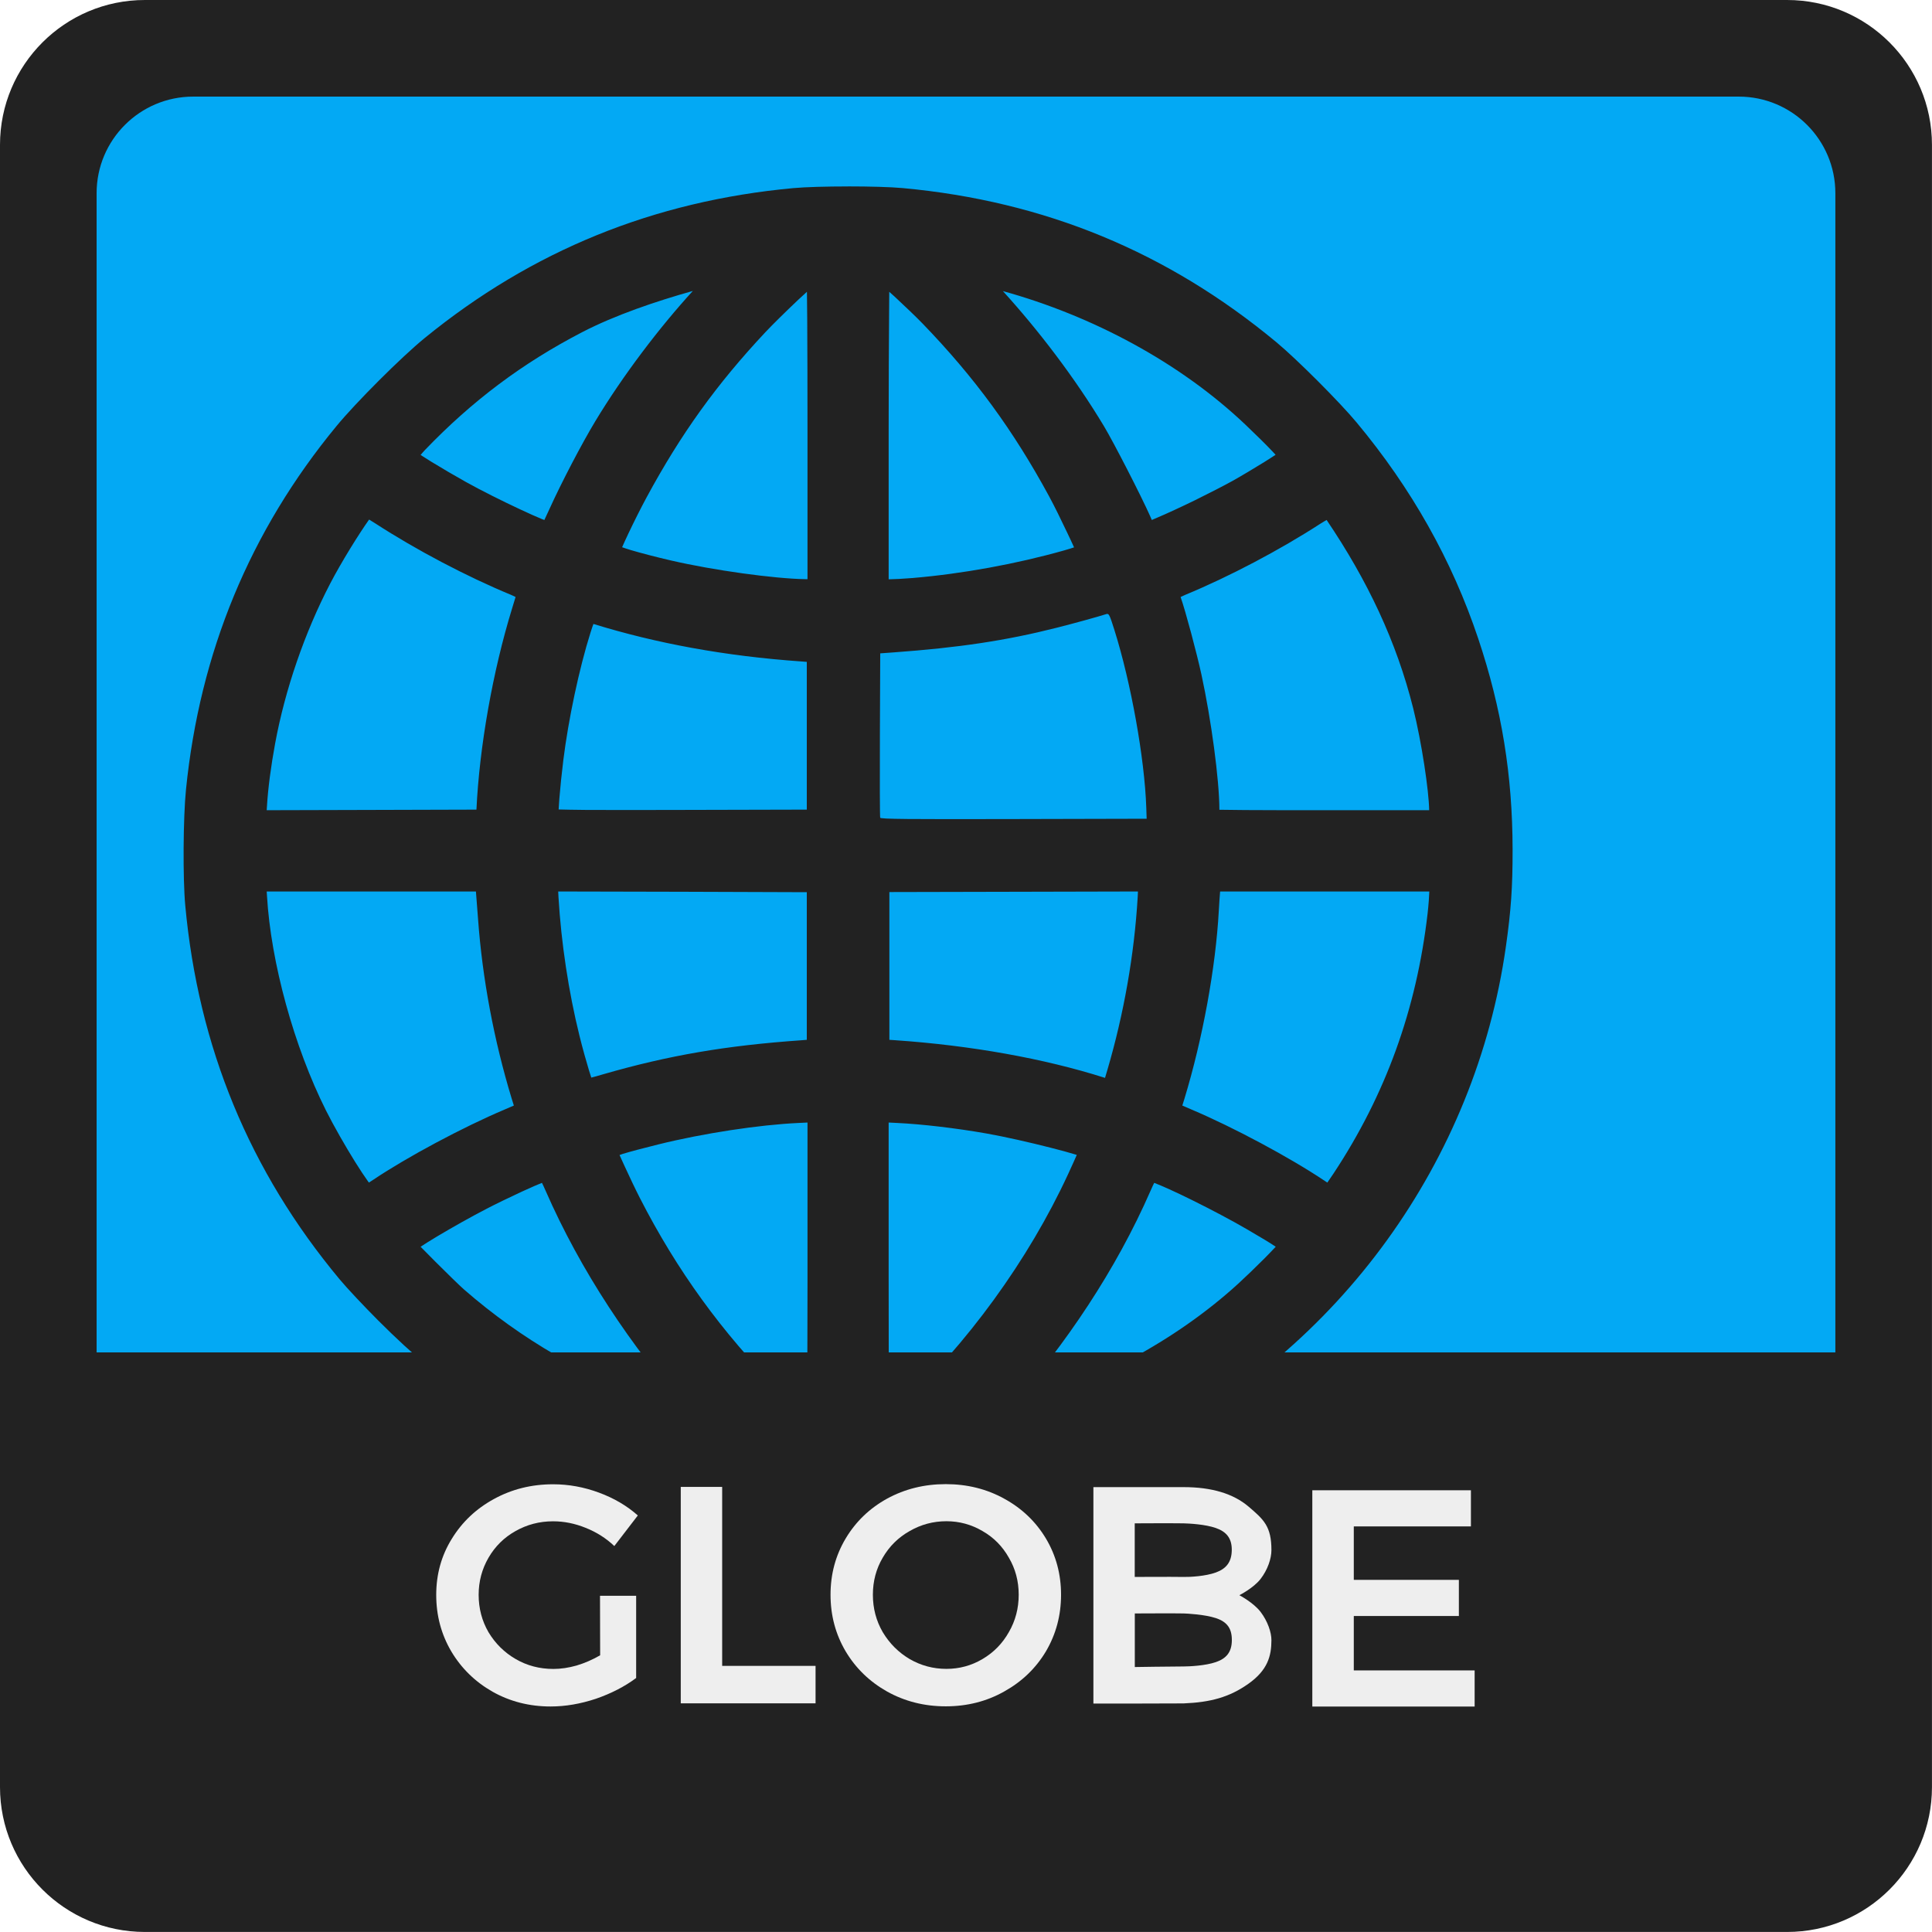
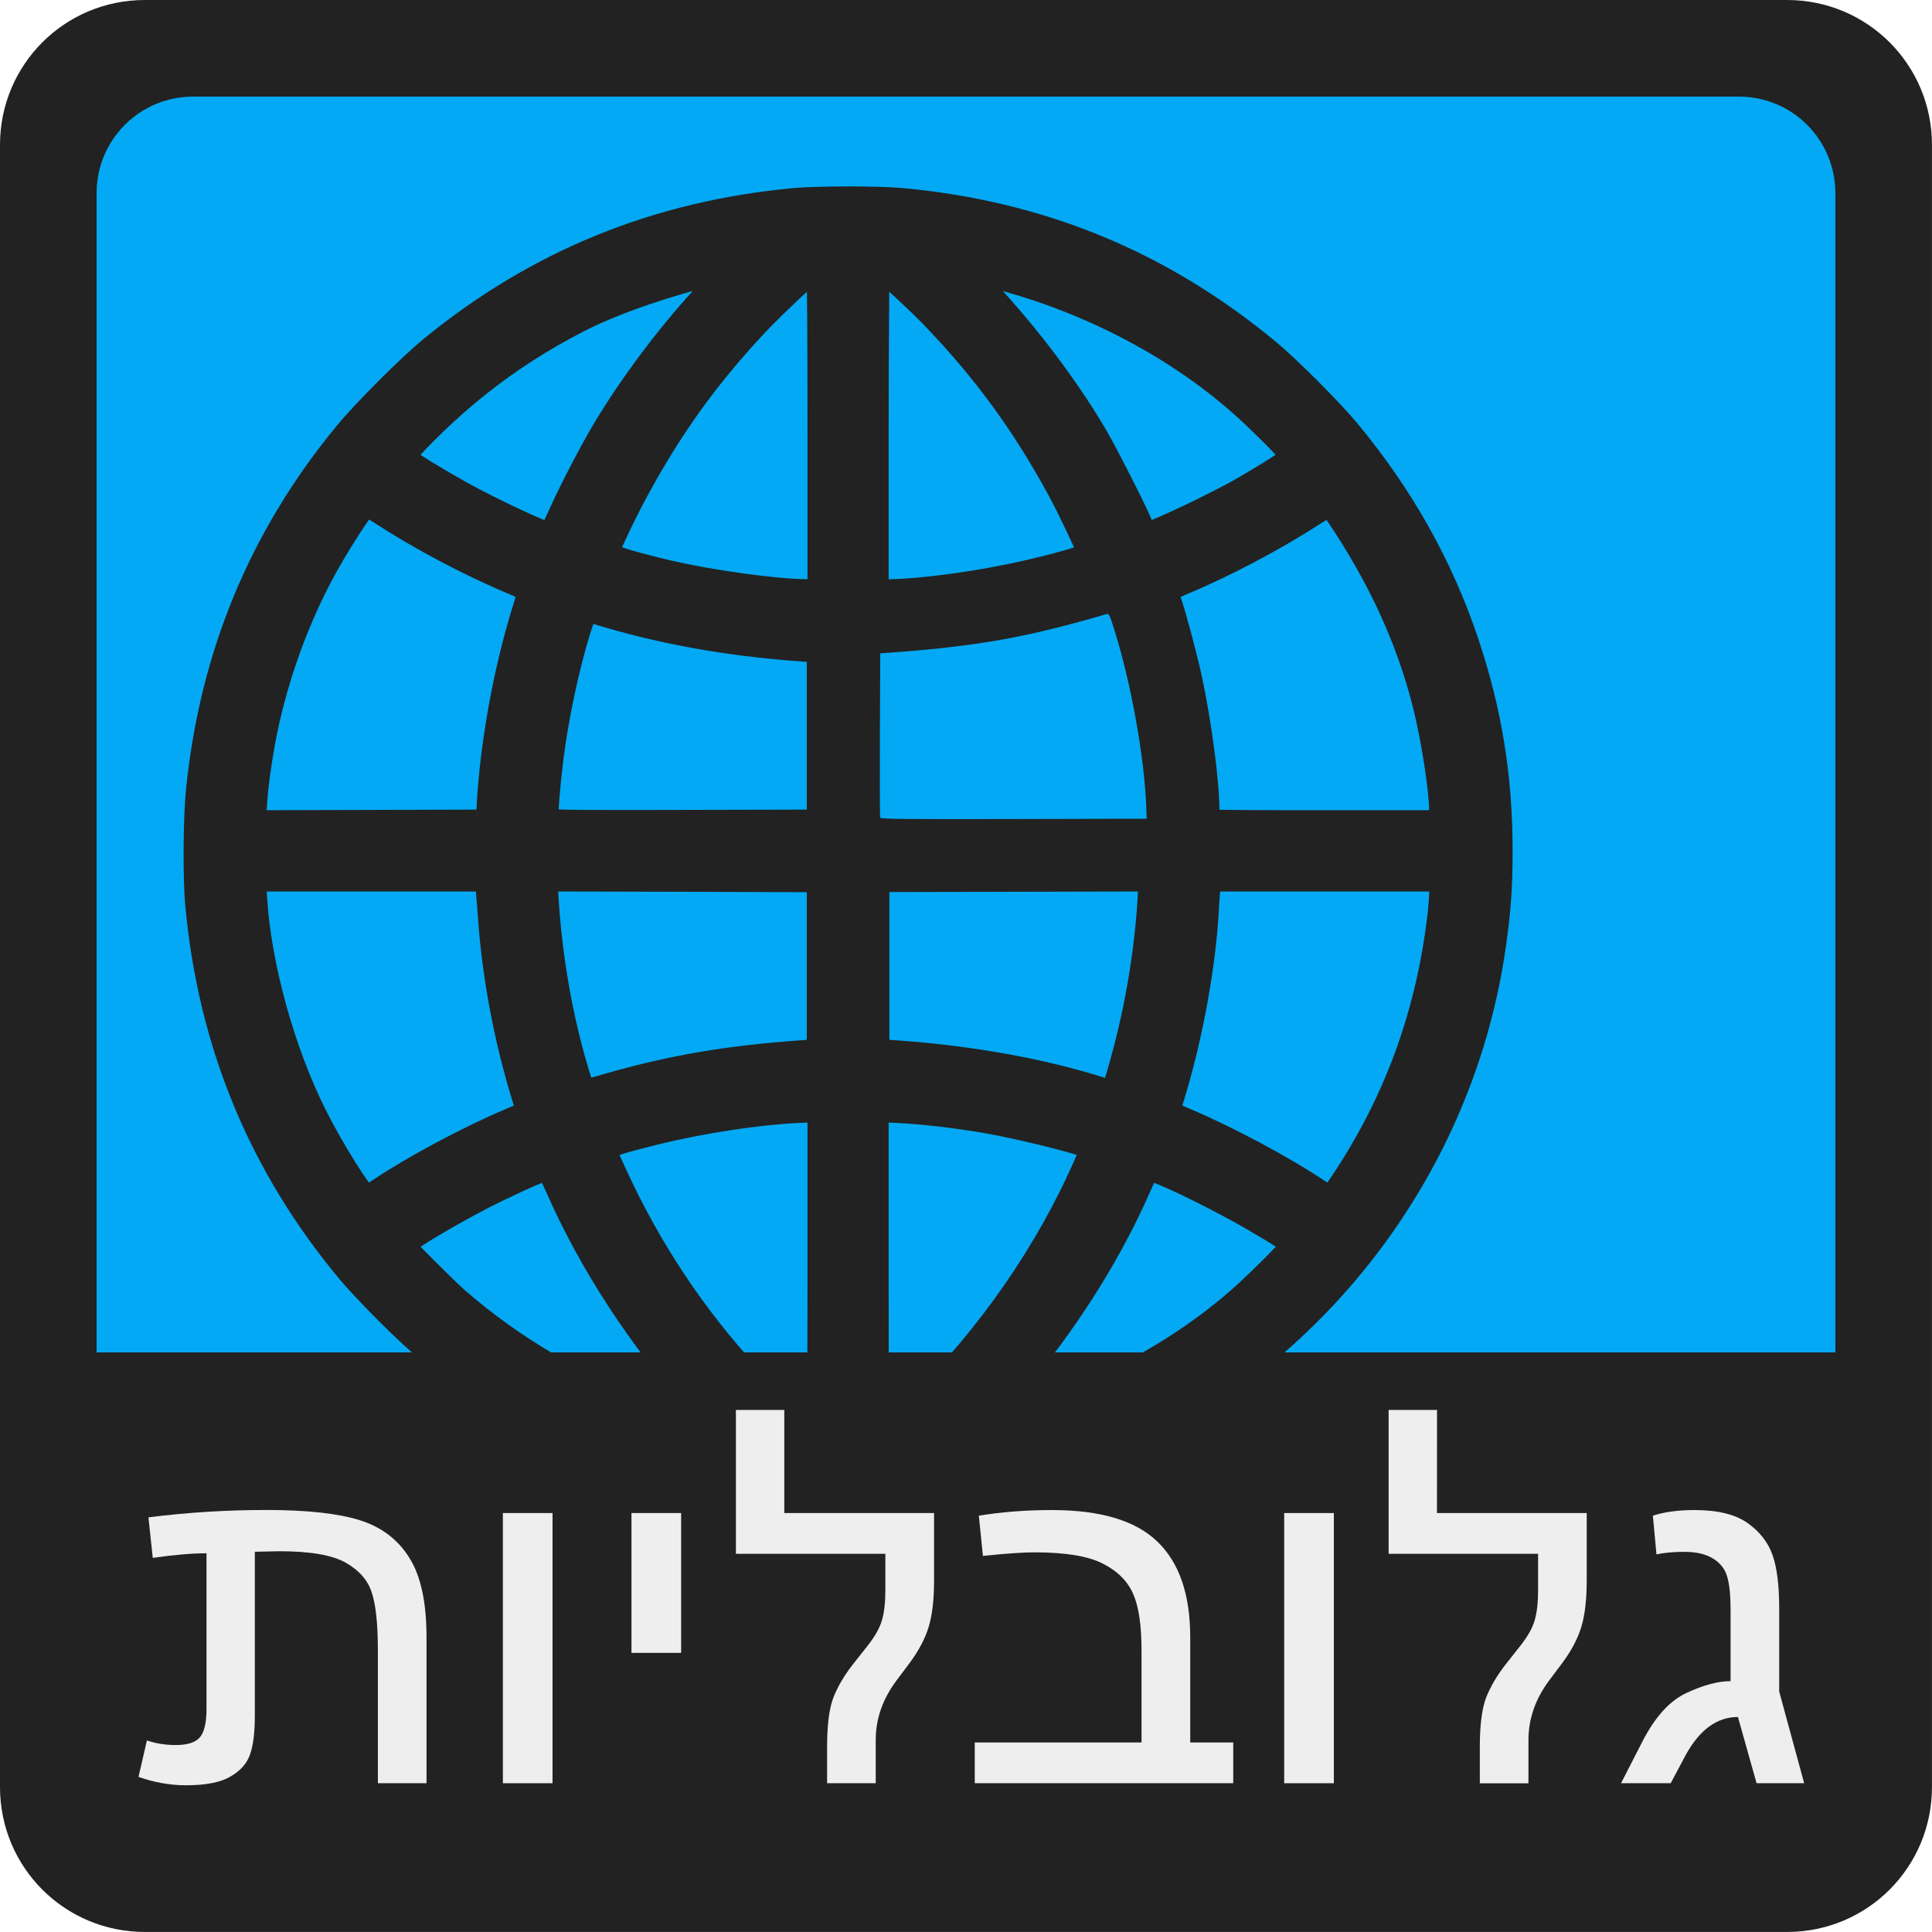
<svg xmlns="http://www.w3.org/2000/svg" width="200" height="200" viewBox="0 0 52.917 52.917" version="1.1" id="svg8">
  <defs id="defs2">
    </defs>
  <g id="layer1" transform="translate(249.8045,-91.40947)">
    <g style="stroke-width:0.5" id="g5264-1" transform="matrix(2,0,0,2,-249.8045,91.40947)">
-       <rect ry="1.984" rx="1.984" style="opacity:1;fill:#222222;fill-opacity:1;fill-rule:nonzero;stroke:none;stroke-width:0.25;stroke-linecap:butt;stroke-linejoin:round;stroke-miterlimit:4;stroke-dasharray:none;stroke-dashoffset:0;stroke-opacity:0.909;paint-order:normal" id="rect5252-2" width="26.458" height="26.458" x="0" y="-1.110223e-16" />
-       <rect ry="1.323" rx="1.323" y="1.323" x="1.323" height="23.812" width="23.812" id="rect5254-7" style="opacity:1;fill:#03a9f4;fill-opacity:1;fill-rule:nonzero;stroke:none;stroke-width:0.25;stroke-linecap:butt;stroke-linejoin:round;stroke-miterlimit:4;stroke-dasharray:none;stroke-dashoffset:0;stroke-opacity:0.909;paint-order:normal" />
-       <path style="fill:#222222;fill-opacity:1;stroke-width:3.78" d="m 317.793,291.84 c -2.201,0 -4.403,0.058 -5.662,0.174 -14.445,1.334 -27.065,6.463 -38.18,15.531 -2.392,1.951 -7.102,6.656 -9.123,9.109 -8.96,10.874 -14.143,23.407 -15.576,37.633 -0.291,2.884 -0.333,9.188 -0.074,11.988 1.354,14.669 6.652,27.501 15.975,38.695 0.771,0.926 2.538,2.805 4.016,4.283 3.695,3.695 6.551,6.048 10.777,8.857 9.552,6.349 21.029,10.292 32.406,11.117 1.121,0.081 2.344,0.164 2.717,0.191 1.594,0.116 6.771,-0.054 9.066,-0.266 8.598,-0.791 16.612,-3.072 24.375,-6.939 20.171,-10.049 34.236,-29.501 37.381,-51.688 0.529,-3.73 0.699,-6.124 0.693,-10.039 -0.011,-7.713 -1.125,-14.569 -3.557,-21.836 -2.716,-8.117 -6.908,-15.554 -12.594,-22.381 -1.78,-2.138 -6.198,-6.557 -8.297,-8.299 -11.276,-9.357 -23.998,-14.603 -38.682,-15.959 -1.259,-0.116 -3.461,-0.174 -5.662,-0.174 z m -16.07,10.818 c -3.44,3.762 -7.205,8.701 -10.084,13.465 -1.396,2.31 -3.497,6.328 -4.738,9.064 -0.205,0.453 -0.39,0.855 -0.547,1.182 -0.08,-0.031 -0.115,-0.037 -0.207,-0.074 -0.582,-0.235 -1.409,-0.609 -2.318,-1.033 -1.818,-0.848 -4.015,-1.945 -5.609,-2.834 -1.136,-0.634 -2.486,-1.425 -3.559,-2.082 -0.449,-0.275 -0.808,-0.506 -1.121,-0.709 0.148,-0.169 0.269,-0.321 0.457,-0.518 4.905,-5.105 10.095,-8.991 16.27,-12.193 3.384,-1.755 7.661,-3.205 11.457,-4.268 z m 32.096,0.016 c 9.235,2.551 18.33,7.382 25.129,13.848 1.145,1.089 2.106,2.041 2.76,2.73 0.151,0.159 0.225,0.241 0.34,0.369 -0.326,0.211 -0.697,0.458 -1.15,0.738 -1.071,0.662 -2.364,1.437 -3.279,1.949 -0.783,0.439 -2.567,1.355 -3.896,2.008 -1.328,0.652 -3.109,1.47 -3.869,1.787 l -0.619,0.266 -0.178,-0.414 c -0.948,-2.125 -3.769,-7.621 -4.768,-9.285 -3.006,-5.009 -6.795,-9.956 -10.469,-13.996 z m -20.285,0.072 c 0.009,0.775 0.022,1.602 0.029,2.777 0.018,2.964 0.029,7.058 0.029,11.559 v 15.414 h -0.236 c -3.217,-0.051 -9.49,-0.916 -13.893,-1.934 -1.58,-0.365 -3.075,-0.758 -4.162,-1.078 -0.386,-0.114 -0.639,-0.206 -0.9,-0.295 0.171,-0.393 0.398,-0.884 0.664,-1.447 0.57,-1.206 1.296,-2.648 1.859,-3.691 3.557,-6.583 7.245,-11.718 12.299,-17.111 0.746,-0.797 2.18,-2.202 3.426,-3.381 0.338,-0.32 0.589,-0.54 0.885,-0.812 z m 8.52,0 c 0.191,0.174 0.337,0.295 0.545,0.488 1.033,0.961 2.229,2.1 2.91,2.805 5.368,5.553 9.394,11.053 13.109,17.908 0.53,0.977 1.253,2.454 1.846,3.707 0.283,0.599 0.54,1.132 0.723,1.549 -0.299,0.101 -0.616,0.2 -1.062,0.326 -4.922,1.391 -10.484,2.41 -15.68,2.85 -0.862,0.073 -2.011,0.131 -2.451,0.133 v -15.443 c 0,-5.065 0.023,-9.158 0.045,-11.975 0.008,-1.027 0.005,-1.675 0.016,-2.348 z m -53.844,23.578 c 0.21,0.13 0.407,0.247 0.664,0.414 4.225,2.741 9.472,5.5 14.025,7.381 0.261,0.108 0.325,0.153 0.473,0.223 -0.104,0.344 -0.187,0.619 -0.369,1.211 -1.987,6.467 -3.371,14.256 -3.682,20.801 l -10.904,0.031 -10.809,0.029 0.031,-0.459 c 0.103,-1.751 0.403,-4.065 0.84,-6.436 1.035,-5.615 3.063,-11.486 5.686,-16.537 1.17,-2.254 3.008,-5.203 4.045,-6.658 z m 99.123,0.045 c 4.23,6.258 7.236,12.594 8.963,19.502 0.874,3.496 1.628,8.558 1.652,10.543 h -10.748 c -3.223,0 -6.158,0.001 -8.297,-0.016 -1.069,-0.008 -1.939,-0.019 -2.539,-0.029 -0.057,-10e-4 -0.08,0.001 -0.133,0 -2e-5,-0.006 0,-0.01 0,-0.016 -0.002,-3.06 -0.849,-9.346 -1.861,-13.996 -0.479,-2.202 -1.642,-6.56 -2.154,-8.016 0.158,-0.072 0.294,-0.143 0.486,-0.223 4.516,-1.865 9.808,-4.654 14.012,-7.381 0.238,-0.155 0.421,-0.254 0.619,-0.369 z m -22.797,9.74 c 0.256,-0.081 0.327,0.059 0.828,1.65 1.718,5.458 3.126,13.301 3.299,18.381 l 0.039,1.156 -13.76,0.033 c -10.936,0.027 -13.773,7.7e-4 -13.824,-0.135 -0.036,-0.094 -0.051,-3.961 -0.031,-8.594 l 0.035,-8.424 1.359,-0.098 c 6.801,-0.493 11.671,-1.228 16.883,-2.547 1.832,-0.464 4.2,-1.115 5.172,-1.424 z m -53.104,1.023 c 6.499,2.004 13.598,3.328 21.541,3.883 l 0.547,0.043 v 7.678 7.617 l -12.801,0.031 c -4.287,0.011 -7.74,0.016 -10.113,0 -1.187,-0.008 -2.098,-0.031 -2.717,-0.045 -0.026,-6e-4 -0.033,6.2e-4 -0.059,0 0.016,-0.322 0.038,-0.663 0.074,-1.123 0.091,-1.15 0.245,-2.632 0.412,-3.986 0.519,-4.205 1.648,-9.509 2.807,-13.184 0.174,-0.552 0.232,-0.706 0.309,-0.914 z m -33.824,27.695 h 10.764 10.896 c 0.039,0.457 0.14,1.753 0.221,2.865 0.446,6.149 1.648,12.548 3.484,18.588 l 0.221,0.707 c -0.286,0.121 -0.604,0.264 -0.959,0.414 -4.286,1.812 -10.064,4.9 -13.568,7.25 -0.172,0.116 -0.319,0.21 -0.473,0.309 -0.04,-0.054 -0.059,-0.071 -0.104,-0.133 -0.345,-0.479 -0.817,-1.188 -1.328,-2.008 -1.022,-1.64 -2.209,-3.715 -3.012,-5.314 -3.31,-6.597 -5.714,-15.345 -6.111,-22.219 z m 30.178,0 12.83,0.029 12.904,0.045 v 7.604 7.678 l -0.547,0.045 c -7.816,0.546 -13.75,1.562 -20.551,3.527 l -0.664,0.193 c -0.185,0.052 -0.392,0.104 -0.547,0.146 -0.074,-0.221 -0.142,-0.424 -0.236,-0.738 -0.284,-0.942 -0.652,-2.237 -0.99,-3.602 -1.122,-4.525 -1.893,-9.634 -2.17,-14.336 z m 60.016,0 -0.029,0.592 c -0.349,5.929 -1.43,12.074 -3.131,17.863 -0.115,0.391 -0.183,0.638 -0.25,0.842 -0.046,-0.014 -0.037,-0.013 -0.09,-0.029 -6.221,-1.976 -13.792,-3.332 -21.613,-3.869 l -0.621,-0.043 v -7.678 -7.619 l 12.904,-0.029 z m 8.504,0 h 10.881 10.777 c -0.011,0.384 -0.076,1.391 -0.178,2.273 -1.147,9.928 -4.34,18.756 -9.744,26.93 -0.242,0.366 -0.447,0.659 -0.635,0.93 -0.089,-0.058 -0.154,-0.098 -0.25,-0.162 -3.606,-2.421 -9.503,-5.578 -13.805,-7.396 -0.355,-0.15 -0.673,-0.293 -0.959,-0.414 l 0.221,-0.707 c 1.882,-6.191 3.236,-13.569 3.559,-19.488 0.039,-0.724 0.096,-1.571 0.133,-1.965 z m -42.713,23.918 v 15.738 0.826 c -10e-4,4.22 -0.018,8.166 -0.029,10.984 -0.005,1.228 -0.007,2.108 -0.014,2.908 -0.012,-0.011 -0.019,-0.018 -0.031,-0.029 -0.852,-0.787 -1.938,-1.818 -2.938,-2.82 -5.818,-5.836 -10.52,-12.328 -14.32,-19.754 -0.491,-0.959 -1.102,-2.248 -1.594,-3.32 -0.209,-0.456 -0.39,-0.837 -0.533,-1.168 0.12,-0.039 0.174,-0.071 0.326,-0.117 0.799,-0.242 2.025,-0.569 3.66,-0.975 4.687,-1.163 10.495,-2.044 14.559,-2.229 z m 8.4,0 0.887,0.045 c 2.493,0.116 6.092,0.532 9.258,1.092 1.945,0.344 4.525,0.935 6.598,1.463 1.036,0.264 1.952,0.509 2.584,0.707 0.067,0.021 0.088,0.025 0.148,0.045 -0.192,0.444 -0.476,1.075 -0.9,1.994 -4.115,8.899 -10.477,17.641 -17.643,24.285 -0.324,0.3 -0.584,0.538 -0.871,0.799 -0.004,-0.179 -0.012,-0.167 -0.016,-0.385 -0.031,-2.163 -0.045,-6.358 -0.045,-14.307 z m -35.891,6.244 c 0.102,0.206 0.172,0.342 0.385,0.828 3.597,8.233 8.853,16.138 14.822,22.854 -1.067,-0.315 -2.263,-0.691 -3.174,-1.004 -7.346,-2.527 -14.159,-6.464 -20.078,-11.619 -0.455,-0.396 -1.796,-1.71 -2.982,-2.893 -0.582,-0.58 -1.13,-1.131 -1.535,-1.551 0.442,-0.291 1.018,-0.655 1.727,-1.078 1.515,-0.904 3.46,-2.001 5.123,-2.863 0.942,-0.488 2.362,-1.176 3.617,-1.758 1.001,-0.464 1.655,-0.737 2.096,-0.916 z m 63.381,0 c 0.768,0.293 2.155,0.911 3.898,1.773 1.98,0.98 4.149,2.126 5.641,2.996 1.492,0.87 2.488,1.463 3.041,1.846 -0.305,0.322 -0.701,0.743 -1.152,1.195 -0.913,0.917 -2.008,1.969 -2.73,2.629 -6.566,5.997 -15.113,10.459 -23.697,12.918 5.906,-6.712 11.04,-14.352 14.617,-22.529 0.213,-0.486 0.281,-0.622 0.383,-0.828 z" transform="matrix(0.1322917,0,0,0.1322917,-30.42708,-36.05482)" id="path4806-0" />
+       <path id="rect5252-2" style="display:inline;opacity:1;fill:#222222;stroke-width:0.25;stroke-linejoin:round;stroke-opacity:0.909" d="m 1.984,0 h 22.49 c 1.099,0 1.984,0.885 1.984,1.984 v 22.49 c 0,1.099 -0.885,1.984 -1.984,1.984 H 1.984 C 0.885,26.458 0,25.573 0,24.474 V 1.984 C 0,0.885 0.885,0 1.984,0 Z" />
+       <path id="rect5254-7" style="display:inline;opacity:1;fill:#03a9f4;stroke-width:0.25;stroke-linejoin:round;stroke-opacity:0.909" d="M 2.646,1.323 H 23.812 c 0.733,0 1.323,0.59 1.323,1.323 V 23.812 c 0,0.733 -0.59,1.323 -1.323,1.323 H 2.646 c -0.733,0 -1.323,-0.59 -1.323,-1.323 V 2.646 c 0,-0.733 0.59,-1.323 1.323,-1.323 z" />
+       <path style="fill:#222222;fill-opacity:1;stroke-width:3.78" d="m 317.793,291.84 c -2.201,0 -4.403,0.058 -5.662,0.174 -14.445,1.334 -27.065,6.463 -38.18,15.531 -2.392,1.951 -7.102,6.656 -9.123,9.109 -8.96,10.874 -14.143,23.407 -15.576,37.633 -0.291,2.884 -0.333,9.188 -0.074,11.988 1.354,14.669 6.652,27.501 15.975,38.695 0.771,0.926 2.538,2.805 4.016,4.283 3.695,3.695 6.551,6.048 10.777,8.857 9.552,6.349 21.029,10.292 32.406,11.117 1.121,0.081 2.344,0.164 2.717,0.191 1.594,0.116 6.771,-0.054 9.066,-0.266 8.598,-0.791 16.612,-3.072 24.375,-6.939 20.171,-10.049 34.236,-29.501 37.381,-51.688 0.529,-3.73 0.699,-6.124 0.693,-10.039 -0.011,-7.713 -1.125,-14.569 -3.557,-21.836 -2.716,-8.117 -6.908,-15.554 -12.594,-22.381 -1.78,-2.138 -6.198,-6.557 -8.297,-8.299 -11.276,-9.357 -23.998,-14.603 -38.682,-15.959 -1.259,-0.116 -3.461,-0.174 -5.662,-0.174 z m -16.07,10.818 c -3.44,3.762 -7.205,8.701 -10.084,13.465 -1.396,2.31 -3.497,6.328 -4.738,9.064 -0.205,0.453 -0.39,0.855 -0.547,1.182 -0.08,-0.031 -0.115,-0.037 -0.207,-0.074 -0.582,-0.235 -1.409,-0.609 -2.318,-1.033 -1.818,-0.848 -4.015,-1.945 -5.609,-2.834 -1.136,-0.634 -2.486,-1.425 -3.559,-2.082 -0.449,-0.275 -0.808,-0.506 -1.121,-0.709 0.148,-0.169 0.269,-0.321 0.457,-0.518 4.905,-5.105 10.095,-8.991 16.27,-12.193 3.384,-1.755 7.661,-3.205 11.457,-4.268 z m 32.096,0.016 c 9.235,2.551 18.33,7.382 25.129,13.848 1.145,1.089 2.106,2.041 2.76,2.73 0.151,0.159 0.225,0.241 0.34,0.369 -0.326,0.211 -0.697,0.458 -1.15,0.738 -1.071,0.662 -2.364,1.437 -3.279,1.949 -0.783,0.439 -2.567,1.355 -3.896,2.008 -1.328,0.652 -3.109,1.47 -3.869,1.787 l -0.619,0.266 -0.178,-0.414 c -0.948,-2.125 -3.769,-7.621 -4.768,-9.285 -3.006,-5.009 -6.795,-9.956 -10.469,-13.996 z m -20.285,0.072 c 0.009,0.775 0.022,1.602 0.029,2.777 0.018,2.964 0.029,7.058 0.029,11.559 v 15.414 h -0.236 c -3.217,-0.051 -9.49,-0.916 -13.893,-1.934 -1.58,-0.365 -3.075,-0.758 -4.162,-1.078 -0.386,-0.114 -0.639,-0.206 -0.9,-0.295 0.171,-0.393 0.398,-0.884 0.664,-1.447 0.57,-1.206 1.296,-2.648 1.859,-3.691 3.557,-6.583 7.245,-11.718 12.299,-17.111 0.746,-0.797 2.18,-2.202 3.426,-3.381 0.338,-0.32 0.589,-0.54 0.885,-0.812 z m 8.52,0 c 0.191,0.174 0.337,0.295 0.545,0.488 1.033,0.961 2.229,2.1 2.91,2.805 5.368,5.553 9.394,11.053 13.109,17.908 0.53,0.977 1.253,2.454 1.846,3.707 0.283,0.599 0.54,1.132 0.723,1.549 -0.299,0.101 -0.616,0.2 -1.062,0.326 -4.922,1.391 -10.484,2.41 -15.68,2.85 -0.862,0.073 -2.011,0.131 -2.451,0.133 v -15.443 c 0,-5.065 0.023,-9.158 0.045,-11.975 0.008,-1.027 0.005,-1.675 0.016,-2.348 z m -53.844,23.578 c 0.21,0.13 0.407,0.247 0.664,0.414 4.225,2.741 9.472,5.5 14.025,7.381 0.261,0.108 0.325,0.153 0.473,0.223 -0.104,0.344 -0.187,0.619 -0.369,1.211 -1.987,6.467 -3.371,14.256 -3.682,20.801 l -10.904,0.031 -10.809,0.029 0.031,-0.459 c 0.103,-1.751 0.403,-4.065 0.84,-6.436 1.035,-5.615 3.063,-11.486 5.686,-16.537 1.17,-2.254 3.008,-5.203 4.045,-6.658 z m 99.123,0.045 c 4.23,6.258 7.236,12.594 8.963,19.502 0.874,3.496 1.628,8.558 1.652,10.543 h -10.748 c -3.223,0 -6.158,0.001 -8.297,-0.016 -1.069,-0.008 -1.939,-0.019 -2.539,-0.029 -0.057,-10e-4 -0.08,0.001 -0.133,0 -2e-5,-0.006 0,-0.01 0,-0.016 -0.002,-3.06 -0.849,-9.346 -1.861,-13.996 -0.479,-2.202 -1.642,-6.56 -2.154,-8.016 0.158,-0.072 0.294,-0.143 0.486,-0.223 4.516,-1.865 9.808,-4.654 14.012,-7.381 0.238,-0.155 0.421,-0.254 0.619,-0.369 z m -22.797,9.74 c 0.256,-0.081 0.327,0.059 0.828,1.65 1.718,5.458 3.126,13.301 3.299,18.381 l 0.039,1.156 -13.76,0.033 c -10.936,0.027 -13.773,7.7e-4 -13.824,-0.135 -0.036,-0.094 -0.051,-3.961 -0.031,-8.594 l 0.035,-8.424 1.359,-0.098 c 6.801,-0.493 11.671,-1.228 16.883,-2.547 1.832,-0.464 4.2,-1.115 5.172,-1.424 z m -53.104,1.023 c 6.499,2.004 13.598,3.328 21.541,3.883 l 0.547,0.043 v 7.678 7.617 l -12.801,0.031 c -4.287,0.011 -7.74,0.016 -10.113,0 -1.187,-0.008 -2.098,-0.031 -2.717,-0.045 -0.026,-6e-4 -0.033,6.2e-4 -0.059,0 0.016,-0.322 0.038,-0.663 0.074,-1.123 0.091,-1.15 0.245,-2.632 0.412,-3.986 0.519,-4.205 1.648,-9.509 2.807,-13.184 0.174,-0.552 0.232,-0.706 0.309,-0.914 z m -33.824,27.695 h 10.764 10.896 c 0.039,0.457 0.14,1.753 0.221,2.865 0.446,6.149 1.648,12.548 3.484,18.588 l 0.221,0.707 c -0.286,0.121 -0.604,0.264 -0.959,0.414 -4.286,1.812 -10.064,4.9 -13.568,7.25 -0.172,0.116 -0.319,0.21 -0.473,0.309 -0.04,-0.054 -0.059,-0.071 -0.104,-0.133 -0.345,-0.479 -0.817,-1.188 -1.328,-2.008 -1.022,-1.64 -2.209,-3.715 -3.012,-5.314 -3.31,-6.597 -5.714,-15.345 -6.111,-22.219 z m 30.178,0 12.83,0.029 12.904,0.045 v 7.604 7.678 l -0.547,0.045 c -7.816,0.546 -13.75,1.562 -20.551,3.527 l -0.664,0.193 c -0.185,0.052 -0.392,0.104 -0.547,0.146 -0.074,-0.221 -0.142,-0.424 -0.236,-0.738 -0.284,-0.942 -0.652,-2.237 -0.99,-3.602 -1.122,-4.525 -1.893,-9.634 -2.17,-14.336 z m 60.016,0 -0.029,0.592 c -0.349,5.929 -1.43,12.074 -3.131,17.863 -0.115,0.391 -0.183,0.638 -0.25,0.842 -0.046,-0.014 -0.037,-0.013 -0.09,-0.029 -6.221,-1.976 -13.792,-3.332 -21.613,-3.869 l -0.621,-0.043 v -7.678 -7.619 l 12.904,-0.029 z m 8.504,0 h 10.881 10.777 c -0.011,0.384 -0.076,1.391 -0.178,2.273 -1.147,9.928 -4.34,18.756 -9.744,26.93 -0.242,0.366 -0.447,0.659 -0.635,0.93 -0.089,-0.058 -0.154,-0.098 -0.25,-0.162 -3.606,-2.421 -9.503,-5.578 -13.805,-7.396 -0.355,-0.15 -0.673,-0.293 -0.959,-0.414 l 0.221,-0.707 c 1.882,-6.191 3.236,-13.569 3.559,-19.488 0.039,-0.724 0.096,-1.571 0.133,-1.965 z m -42.713,23.918 v 15.738 0.826 c -10e-4,4.22 -0.018,8.166 -0.029,10.984 -0.005,1.228 -0.007,2.108 -0.014,2.908 -0.012,-0.011 -0.019,-0.018 -0.031,-0.029 -0.852,-0.787 -1.938,-1.818 -2.938,-2.82 -5.818,-5.836 -10.52,-12.328 -14.32,-19.754 -0.491,-0.959 -1.102,-2.248 -1.594,-3.32 -0.209,-0.456 -0.39,-0.837 -0.533,-1.168 0.12,-0.039 0.174,-0.071 0.326,-0.117 0.799,-0.242 2.025,-0.569 3.66,-0.975 4.687,-1.163 10.495,-2.044 14.559,-2.229 z m 8.4,0 0.887,0.045 c 2.493,0.116 6.092,0.532 9.258,1.092 1.945,0.344 4.525,0.935 6.598,1.463 1.036,0.264 1.952,0.509 2.584,0.707 0.067,0.021 0.088,0.025 0.148,0.045 -0.192,0.444 -0.476,1.075 -0.9,1.994 -4.115,8.899 -10.477,17.641 -17.643,24.285 -0.324,0.3 -0.584,0.538 -0.871,0.799 -0.004,-0.179 -0.012,-0.167 -0.016,-0.385 -0.031,-2.163 -0.045,-6.358 -0.045,-14.307 z m -35.891,6.244 c 0.102,0.206 0.172,0.342 0.385,0.828 3.597,8.233 8.853,16.138 14.822,22.854 -1.067,-0.315 -2.263,-0.691 -3.174,-1.004 -7.346,-2.527 -14.159,-6.464 -20.078,-11.619 -0.455,-0.396 -1.796,-1.71 -2.982,-2.893 -0.582,-0.58 -1.13,-1.131 -1.535,-1.551 0.442,-0.291 1.018,-0.655 1.727,-1.078 1.515,-0.904 3.46,-2.001 5.123,-2.863 0.942,-0.488 2.362,-1.176 3.617,-1.758 1.001,-0.464 1.655,-0.737 2.096,-0.916 z m 63.381,0 c 0.768,0.293 2.155,0.911 3.898,1.773 1.98,0.98 4.149,2.126 5.641,2.996 1.492,0.87 2.488,1.463 3.041,1.846 -0.305,0.322 -0.701,0.743 -1.152,1.195 -0.913,0.917 -2.008,1.969 -2.73,2.629 -6.566,5.997 -15.113,10.459 -23.697,12.918 5.906,-6.712 11.04,-14.352 14.617,-22.529 0.213,-0.486 0.281,-0.622 0.383,-0.828 z" id="path4806-0" transform="matrix(0.1322917,0,0,0.1322917,-30.42708,-36.05482)" />
      <path id="path5258-9" d="m 0.728,18.521 v 4.167 c 0,1.539 1.239,2.778 2.778,2.778 H 22.953 c 1.539,0 2.778,-1.239 2.778,-2.778 v -4.167 z" style="opacity:1;fill:#222222;fill-opacity:1;fill-rule:nonzero;stroke:none;stroke-width:0.25;stroke-linecap:butt;stroke-linejoin:round;stroke-miterlimit:4;stroke-dasharray:none;stroke-dashoffset:0;stroke-opacity:0.909;paint-order:normal" />
-       <g aria-label="GLOBE" style="font-style:normal;font-variant:normal;font-weight:500;font-stretch:normal;font-size:4.233px;line-height:2.117px;font-family:Montserrat;-inkscape-font-specification:'Montserrat Medium';text-align:center;text-anchor:middle;opacity:1;fill:#eeeeee;fill-opacity:1;fill-rule:nonzero;stroke:none;stroke-width:2.117;stroke-linecap:butt;stroke-linejoin:round;stroke-miterlimit:4;stroke-dasharray:none;stroke-dashoffset:0;stroke-opacity:1;paint-order:stroke fill markers" id="text4627-36">
+       <g aria-label="GLOBE" style="font-style:normal;font-variant:normal;font-weight:500;font-stretch:normal;font-size:4.233px;line-height:2.117px;font-family:Montserrat;-inkscape-font-specification:'Montserrat Medium';text-align:center;text-anchor:middle;display:none;opacity:1;fill:#eeeeee;fill-opacity:1;fill-rule:nonzero;stroke:none;stroke-width:2.117;stroke-linecap:butt;stroke-linejoin:round;stroke-miterlimit:4;stroke-dasharray:none;stroke-dashoffset:0;stroke-opacity:1;paint-order:stroke fill markers" id="text4627-36">
        <path id="path17789" style="font-style:normal;font-variant:normal;font-weight:500;font-stretch:normal;font-size:4.233px;line-height:2.117px;font-family:Montserrat;-inkscape-font-specification:'Montserrat Medium';text-align:center;letter-spacing:-0.265px;text-anchor:middle;fill:#eeeeee;fill-opacity:1;fill-rule:nonzero;stroke:none;stroke-width:0.25;stroke-linecap:butt;stroke-linejoin:round;stroke-miterlimit:4;stroke-dasharray:none;stroke-dashoffset:0;stroke-opacity:1;paint-order:stroke fill markers" d="m 8.217,21.854 h 0.495 v 1.126 q -0.233,0.174 -0.55,0.284 -0.318,0.106 -0.622,0.106 -0.436,0 -0.796,-0.203 -0.356,-0.203 -0.563,-0.55 -0.207,-0.351 -0.207,-0.775 0,-0.423 0.212,-0.766 0.212,-0.347 0.576,-0.546 0.368,-0.203 0.813,-0.203 0.318,0 0.627,0.114 0.309,0.114 0.533,0.313 l -0.322,0.419 q -0.169,-0.161 -0.394,-0.25 -0.22,-0.089 -0.445,-0.089 -0.279,0 -0.516,0.135 -0.233,0.131 -0.368,0.364 -0.135,0.233 -0.135,0.508 0,0.279 0.135,0.512 0.14,0.233 0.373,0.368 0.233,0.135 0.516,0.135 0.152,0 0.318,-0.047 0.169,-0.051 0.322,-0.14 z" />
        <path d="m 9.323,20.363 h 0.567 v 2.451 H 11.169 V 23.327 H 9.323 Z" style="font-style:normal;font-variant:normal;font-weight:500;font-stretch:normal;font-size:4.233px;line-height:2.117px;font-family:Montserrat;-inkscape-font-specification:'Montserrat Medium';text-align:center;text-anchor:middle;fill:#eeeeee;fill-opacity:1;fill-rule:nonzero;stroke:none;stroke-width:2.117;stroke-linecap:butt;stroke-linejoin:round;stroke-miterlimit:4;stroke-dasharray:none;stroke-dashoffset:0;stroke-opacity:1;paint-order:stroke fill markers" id="path4646" />
        <path d="m 12.952,20.325 q 0.44,0 0.8,0.199 0.364,0.199 0.572,0.546 0.207,0.347 0.207,0.77 0,0.423 -0.207,0.775 -0.207,0.347 -0.572,0.55 -0.36,0.203 -0.8,0.203 -0.44,0 -0.804,-0.203 -0.36,-0.203 -0.567,-0.55 -0.207,-0.351 -0.207,-0.775 0,-0.423 0.207,-0.77 0.207,-0.347 0.567,-0.546 0.364,-0.199 0.804,-0.199 z m 0.009,0.508 q -0.271,0 -0.504,0.135 -0.233,0.131 -0.368,0.364 -0.135,0.229 -0.135,0.508 0,0.279 0.135,0.512 0.14,0.233 0.368,0.368 0.233,0.135 0.504,0.135 0.267,0 0.495,-0.135 0.229,-0.135 0.36,-0.368 0.135,-0.233 0.135,-0.512 0,-0.279 -0.135,-0.508 -0.131,-0.233 -0.36,-0.364 -0.229,-0.135 -0.495,-0.135 z" style="font-style:normal;font-variant:normal;font-weight:500;font-stretch:normal;font-size:4.233px;line-height:2.117px;font-family:Montserrat;-inkscape-font-specification:'Montserrat Medium';text-align:center;text-anchor:middle;fill:#eeeeee;fill-opacity:1;fill-rule:nonzero;stroke:none;stroke-width:2.117;stroke-linecap:butt;stroke-linejoin:round;stroke-miterlimit:4;stroke-dasharray:none;stroke-dashoffset:0;stroke-opacity:1;paint-order:stroke fill markers" id="path4628" />
        <path d="m 15.531,22.83 c 0,0 0.516,-0.008 0.678,-0.008 0.081,-2.8e-4 0.298,-0.01 0.443,-0.06 0.145,-0.05 0.217,-0.139 0.218,-0.299 0.001,-0.16 -0.063,-0.251 -0.218,-0.303 -0.155,-0.051 -0.399,-0.063 -0.442,-0.064 -0.087,-0.003 -0.669,0 -0.669,0 v 0.734 0.5 l -0.567,5e-5 V 20.366 h 1.236 c 0.384,0 0.68,0.089 0.889,0.267 0.209,0.178 0.313,0.271 0.313,0.596 0,0.116 -0.052,0.27 -0.149,0.395 -0.097,0.125 -0.29,0.222 -0.29,0.222 0,0 0.192,0.101 0.29,0.228 0.097,0.127 0.15,0.282 0.149,0.389 -5.11e-4,0.214 -0.05,0.408 -0.314,0.595 -0.263,0.187 -0.524,0.255 -0.889,0.27 l -0.668,0.002 z m 0.009,-1.234 c 0,0 0.5,-0.003 0.669,0 0.085,0.002 0.299,-0.009 0.442,-0.061 0.143,-0.052 0.216,-0.144 0.218,-0.306 0.002,-0.161 -0.072,-0.252 -0.218,-0.303 -0.146,-0.051 -0.363,-0.062 -0.442,-0.064 -0.159,-0.003 -0.669,0 -0.669,0 z" style="font-style:normal;font-variant:normal;font-weight:500;font-stretch:normal;font-size:4.233px;line-height:2.117px;font-family:Montserrat;-inkscape-font-specification:'Montserrat Medium';text-align:center;letter-spacing:0px;text-anchor:middle;fill:#eeeeee;fill-opacity:1;fill-rule:nonzero;stroke:none;stroke-width:2.117;stroke-linecap:butt;stroke-linejoin:round;stroke-miterlimit:4;stroke-dasharray:none;stroke-dashoffset:0;stroke-opacity:1;paint-order:stroke fill markers" id="path4656-1" />
        <path d="m 17.972,20.409 h 2.172 v 0.495 h -1.604 v 0.732 h 1.439 v 0.495 h -1.439 v 0.745 h 1.655 v 0.495 h -2.223 z" style="font-style:normal;font-variant:normal;font-weight:500;font-stretch:normal;font-size:4.233px;line-height:2.117px;font-family:Montserrat;-inkscape-font-specification:'Montserrat Medium';text-align:center;letter-spacing:0px;text-anchor:middle;fill:#eeeeee;fill-opacity:1;fill-rule:nonzero;stroke:none;stroke-width:2.117;stroke-linecap:butt;stroke-linejoin:round;stroke-miterlimit:4;stroke-dasharray:none;stroke-dashoffset:0;stroke-opacity:1;paint-order:stroke fill markers" id="path4661-1" />
      </g>
+       <g aria-label="גלובליות" id="text356" style="font-size:7.142px;line-height:1.25;fill:#eeeeee;stroke-width:0.037">
+         <path d="m 24.366,22.029 v 1.137 l 0.342,1.255 h -0.652 l -0.255,-0.907 q -0.429,0 -0.715,0.52 l -0.206,0.387 h -0.68 l 0.293,-0.572 q 0.262,-0.509 0.607,-0.666 0.345,-0.16 0.6,-0.16 v -0.973 q 0,-0.3 -0.045,-0.453 -0.042,-0.157 -0.192,-0.251 -0.15,-0.094 -0.398,-0.094 -0.213,0 -0.38,0.035 l -0.049,-0.53 q 0.234,-0.077 0.572,-0.077 0.474,0 0.725,0.178 0.251,0.178 0.342,0.439 0.091,0.258 0.091,0.732 z" id="path1965" />
+         <path d="m 19.679,20.721 h 2.051 v 0.921 q 0,0.391 -0.073,0.635 -0.073,0.241 -0.255,0.488 l -0.188,0.251 q -0.282,0.38 -0.282,0.813 v 0.593 h -0.666 v -0.499 q 0,-0.45 0.087,-0.677 0.091,-0.227 0.262,-0.446 l 0.209,-0.265 q 0.153,-0.195 0.195,-0.352 0.045,-0.157 0.045,-0.405 V 21.279 h -2.047 v -1.97 h 0.663 z" id="path1967" />
+         <path d="m 18.267,20.721 v 3.7 h -0.68 v -3.7 z" id="path1969" />
+         <path d="m 16.3,23.863 h 0.589 v 0.558 h -3.54 v -0.558 h 2.284 v -1.262 q 0,-0.516 -0.115,-0.774 -0.115,-0.262 -0.418,-0.415 -0.3,-0.153 -0.938,-0.153 -0.227,0 -0.701,0.049 l -0.056,-0.551 q 0.471,-0.077 1.001,-0.077 0.997,0 1.444,0.432 0.45,0.432 0.45,1.311 z" id="path1971" />
+         <path d="m 10.741,20.721 h 2.051 v 0.921 q 0,0.391 -0.073,0.635 -0.073,0.241 -0.255,0.488 l -0.188,0.251 Q 11.993,23.396 11.993,23.828 v 0.593 h -0.666 v -0.499 q 0,-0.45 0.087,-0.677 0.091,-0.227 0.262,-0.446 l 0.209,-0.265 q 0.153,-0.195 0.195,-0.352 0.045,-0.157 0.045,-0.405 V 21.279 h -2.047 v -1.97 h 0.663 z" id="path1973" />
+         <path d="m 9.328,20.721 v 1.915 H 8.648 v -1.915 z" id="path1975" />
+         <path d="m 7.567,20.721 v 3.7 H 6.887 v -3.7 z" id="path1977" />
+         <path d="m 1.897,24.334 0.115,-0.499 q 0.181,0.063 0.394,0.063 0.241,0 0.331,-0.105 0.091,-0.108 0.091,-0.387 v -2.134 q -0.3,0 -0.736,0.063 l -0.059,-0.555 q 0.795,-0.101 1.615,-0.101 0.83,0 1.276,0.139 0.446,0.139 0.68,0.513 0.237,0.37 0.237,1.092 v 1.998 H 5.175 v -1.82 q 0,-0.541 -0.084,-0.792 Q 5.011,21.558 4.735,21.401 4.46,21.244 3.825,21.244 l -0.335,0.007 v 2.242 q 0,0.349 -0.066,0.534 -0.063,0.185 -0.269,0.303 -0.202,0.119 -0.607,0.119 -0.328,0 -0.652,-0.115 z" id="path1979" />
+       </g>
    </g>
  </g>
</svg>
